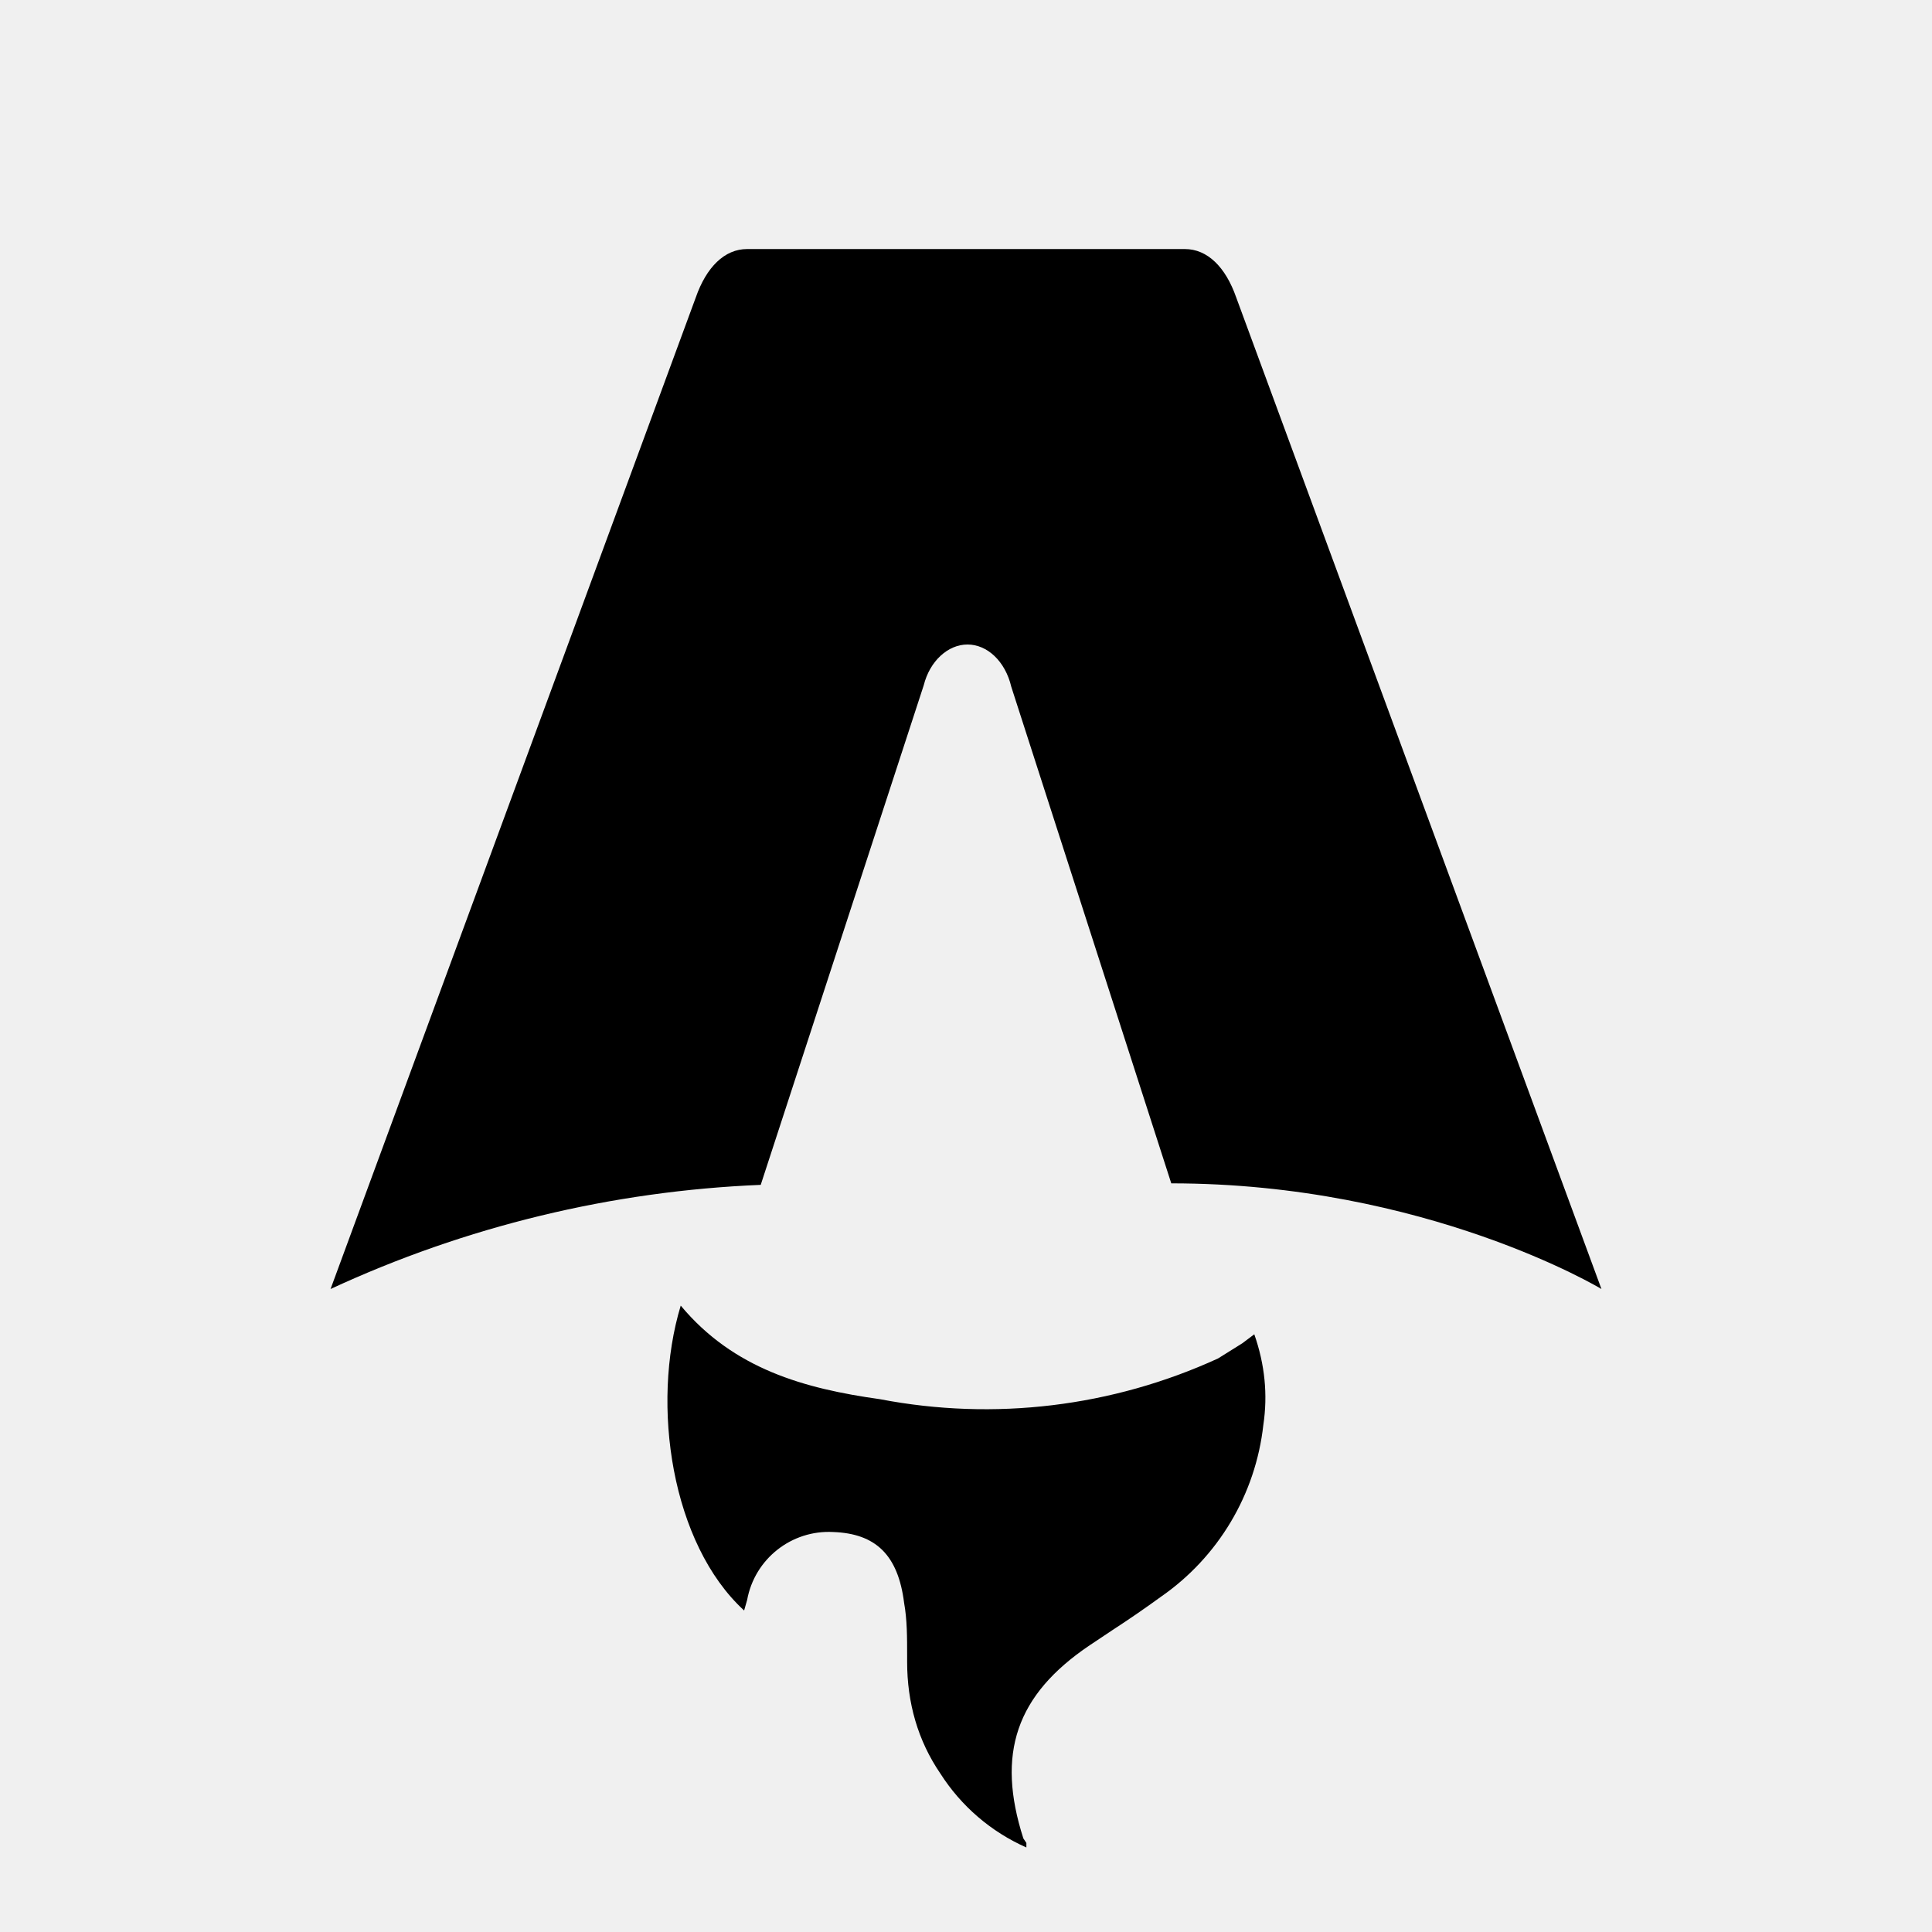
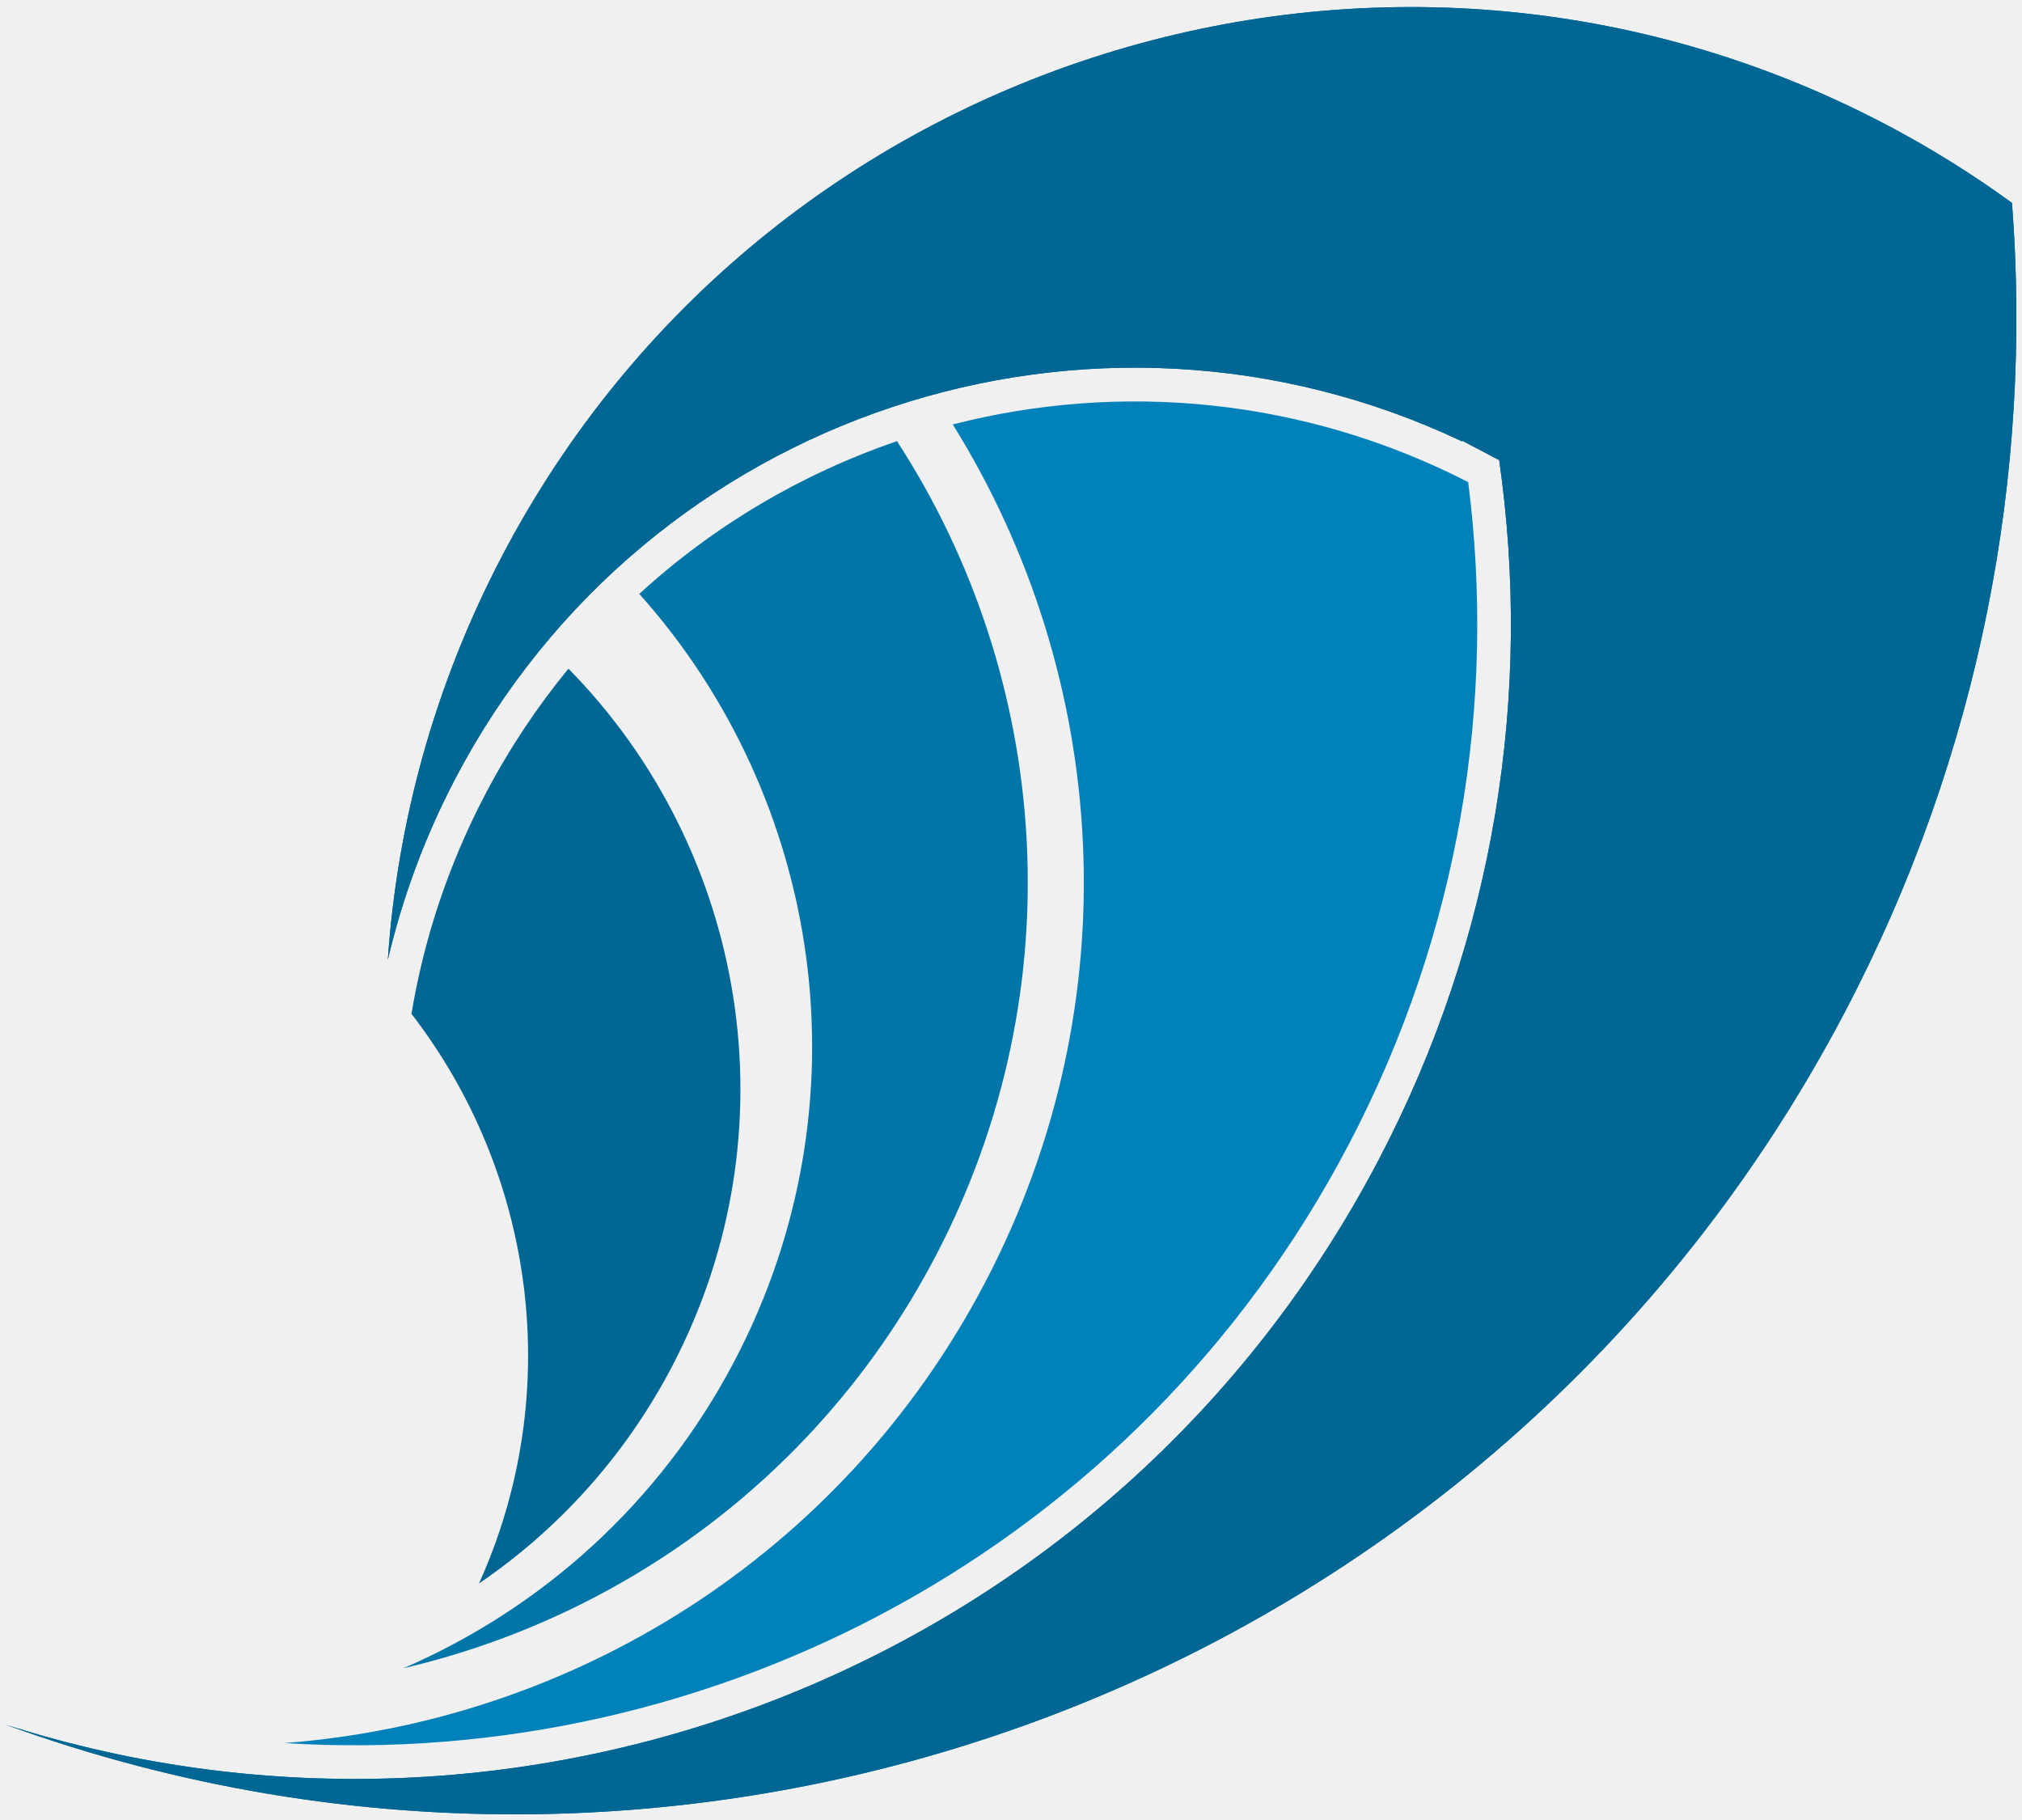
- <svg xmlns="http://www.w3.org/2000/svg" fill="none" viewBox="0 0 128 128">
-   <path d="M50.4 78.5a75.1 75.1 0 0 0-28.5 6.9l24.2-65.7c.7-2 1.9-3.2 3.4-3.2h29c1.5 0 2.7 1.2 3.4 3.2l24.2 65.7s-11.6-7-28.5-7L67 45.5c-.4-1.7-1.6-2.8-2.9-2.8-1.3 0-2.5 1.1-2.9 2.7L50.4 78.5Zm-1.1 28.2Zm-4.2-20.2c-2 6.6-.6 15.8 4.2 20.2a17.5 17.5 0 0 1 .2-.7 5.5 5.5 0 0 1 5.7-4.5c2.8.1 4.3 1.5 4.7 4.7.2 1.1.2 2.3.2 3.5v.4c0 2.7.7 5.2 2.2 7.4a13 13 0 0 0 5.7 4.9v-.3l-.2-.3c-1.8-5.6-.5-9.5 4.4-12.8l1.5-1a73 73 0 0 0 3.2-2.2 16 16 0 0 0 6.8-11.4c.3-2 .1-4-.6-6l-.8.6-1.6 1a37 37 0 0 1-22.4 2.7c-5-.7-9.7-2-13.2-6.2Z" />
-   <style>
-         path { fill: #000; }
-         @media (prefers-color-scheme: dark) {
-             path { fill: #FFF; }
-         }
-     </style>
+ <svg xmlns="http://www.w3.org/2000/svg" version="1.1" viewBox="404 181 259 233" width="259" height="233">
+   <defs />
+   <g id="Canvas_1" fill="none" stroke-dasharray="none" stroke="none" stroke-opacity="1" fill-opacity="1">
+     <g id="Canvas_1_Layer_1">
+       <g id="Graphic_34">
+         <path d="M 466.173 282.703 C 461.416 291.777 458.299 301.271 456.703 310.851 C 472.413 331.177 476.462 359.213 465.355 383.805 C 475.421 376.95 484.005 367.599 490.058 356.056 C 505.934 325.784 499.562 289.771 476.813 266.641 C 472.8 271.525 469.221 276.891 466.173 282.703 Z" fill="#006795" />
+       </g>
+       <g id="Graphic_35">
+         <path d="M 530.161 345.297 C 511.768 380.375 477.196 401.471 440.411 404.246 C 495.256 407.709 549.603 379.372 576.772 327.559 C 590.974 300.475 595.667 270.936 592.06 242.744 C 570.88 231.898 547.462 229.873 526.041 235.361 C 546.1 267.574 549.059 309.259 530.161 345.297 Z" fill="#0081ba" />
+       </g>
+       <g id="Graphic_36">
+         <path d="M 485.888 257.064 C 509.346 283.291 515.385 322.304 498.084 355.303 C 488.485 373.608 473.271 387.053 455.668 394.665 C 483.929 388.066 509.267 369.681 523.803 341.958 C 541.8 307.641 538.596 267.835 518.895 237.5 C 506.79 241.643 495.515 248.248 485.888 257.064 Z" fill="#0075a8" />
+       </g>
+       <g id="Graphic_37">
+         <path d="M 645.47 196.897 C 581.396 163.293 501.936 188.089 468.34 252.158 C 459.648 268.739 454.878 286.349 453.677 303.928 C 455.534 296.024 458.392 288.22 462.334 280.693 C 486.897 233.856 543.942 215.096 591.305 237.547 C 591.303 237.51 591.292 237.472 591.285 237.438 L 591.295 237.444 L 596.032 239.93 C 600.297 269.652 595.595 300.939 580.589 329.56 C 546.72 394.15 471.846 423.322 404.689 401.877 C 493.59 434.232 595.227 396.588 640.352 310.538 C 657.671 277.506 664.379 241.685 661.719 206.989 C 656.627 203.285 651.208 199.901 645.47 196.897 Z" fill="#006795" />
+       </g>
+       <g id="Graphic_38">
+         <path d="M 645.47 196.897 C 581.396 163.293 501.936 188.089 468.34 252.158 C 459.648 268.739 454.878 286.349 453.677 303.928 C 455.534 296.024 458.392 288.22 462.334 280.693 C 486.897 233.856 543.942 215.096 591.305 237.547 C 591.303 237.51 591.292 237.472 591.285 237.438 L 591.295 237.444 L 596.032 239.93 C 600.297 269.652 595.595 300.939 580.589 329.56 C 546.72 394.15 471.846 423.322 404.689 401.877 C 493.59 434.232 595.227 396.588 640.352 310.538 C 657.671 277.506 664.379 241.685 661.719 206.989 C 656.627 203.285 651.208 199.901 645.47 196.897 Z" fill="#006795" />
+       </g>
+     </g>
+   </g>
+   <style>@media (prefers-color-scheme: light) { :root { filter: none; } }
+ @media (prefers-color-scheme: dark) { :root { filter: contrast(0.385) brightness(4.5); } }
+ </style>
</svg>
